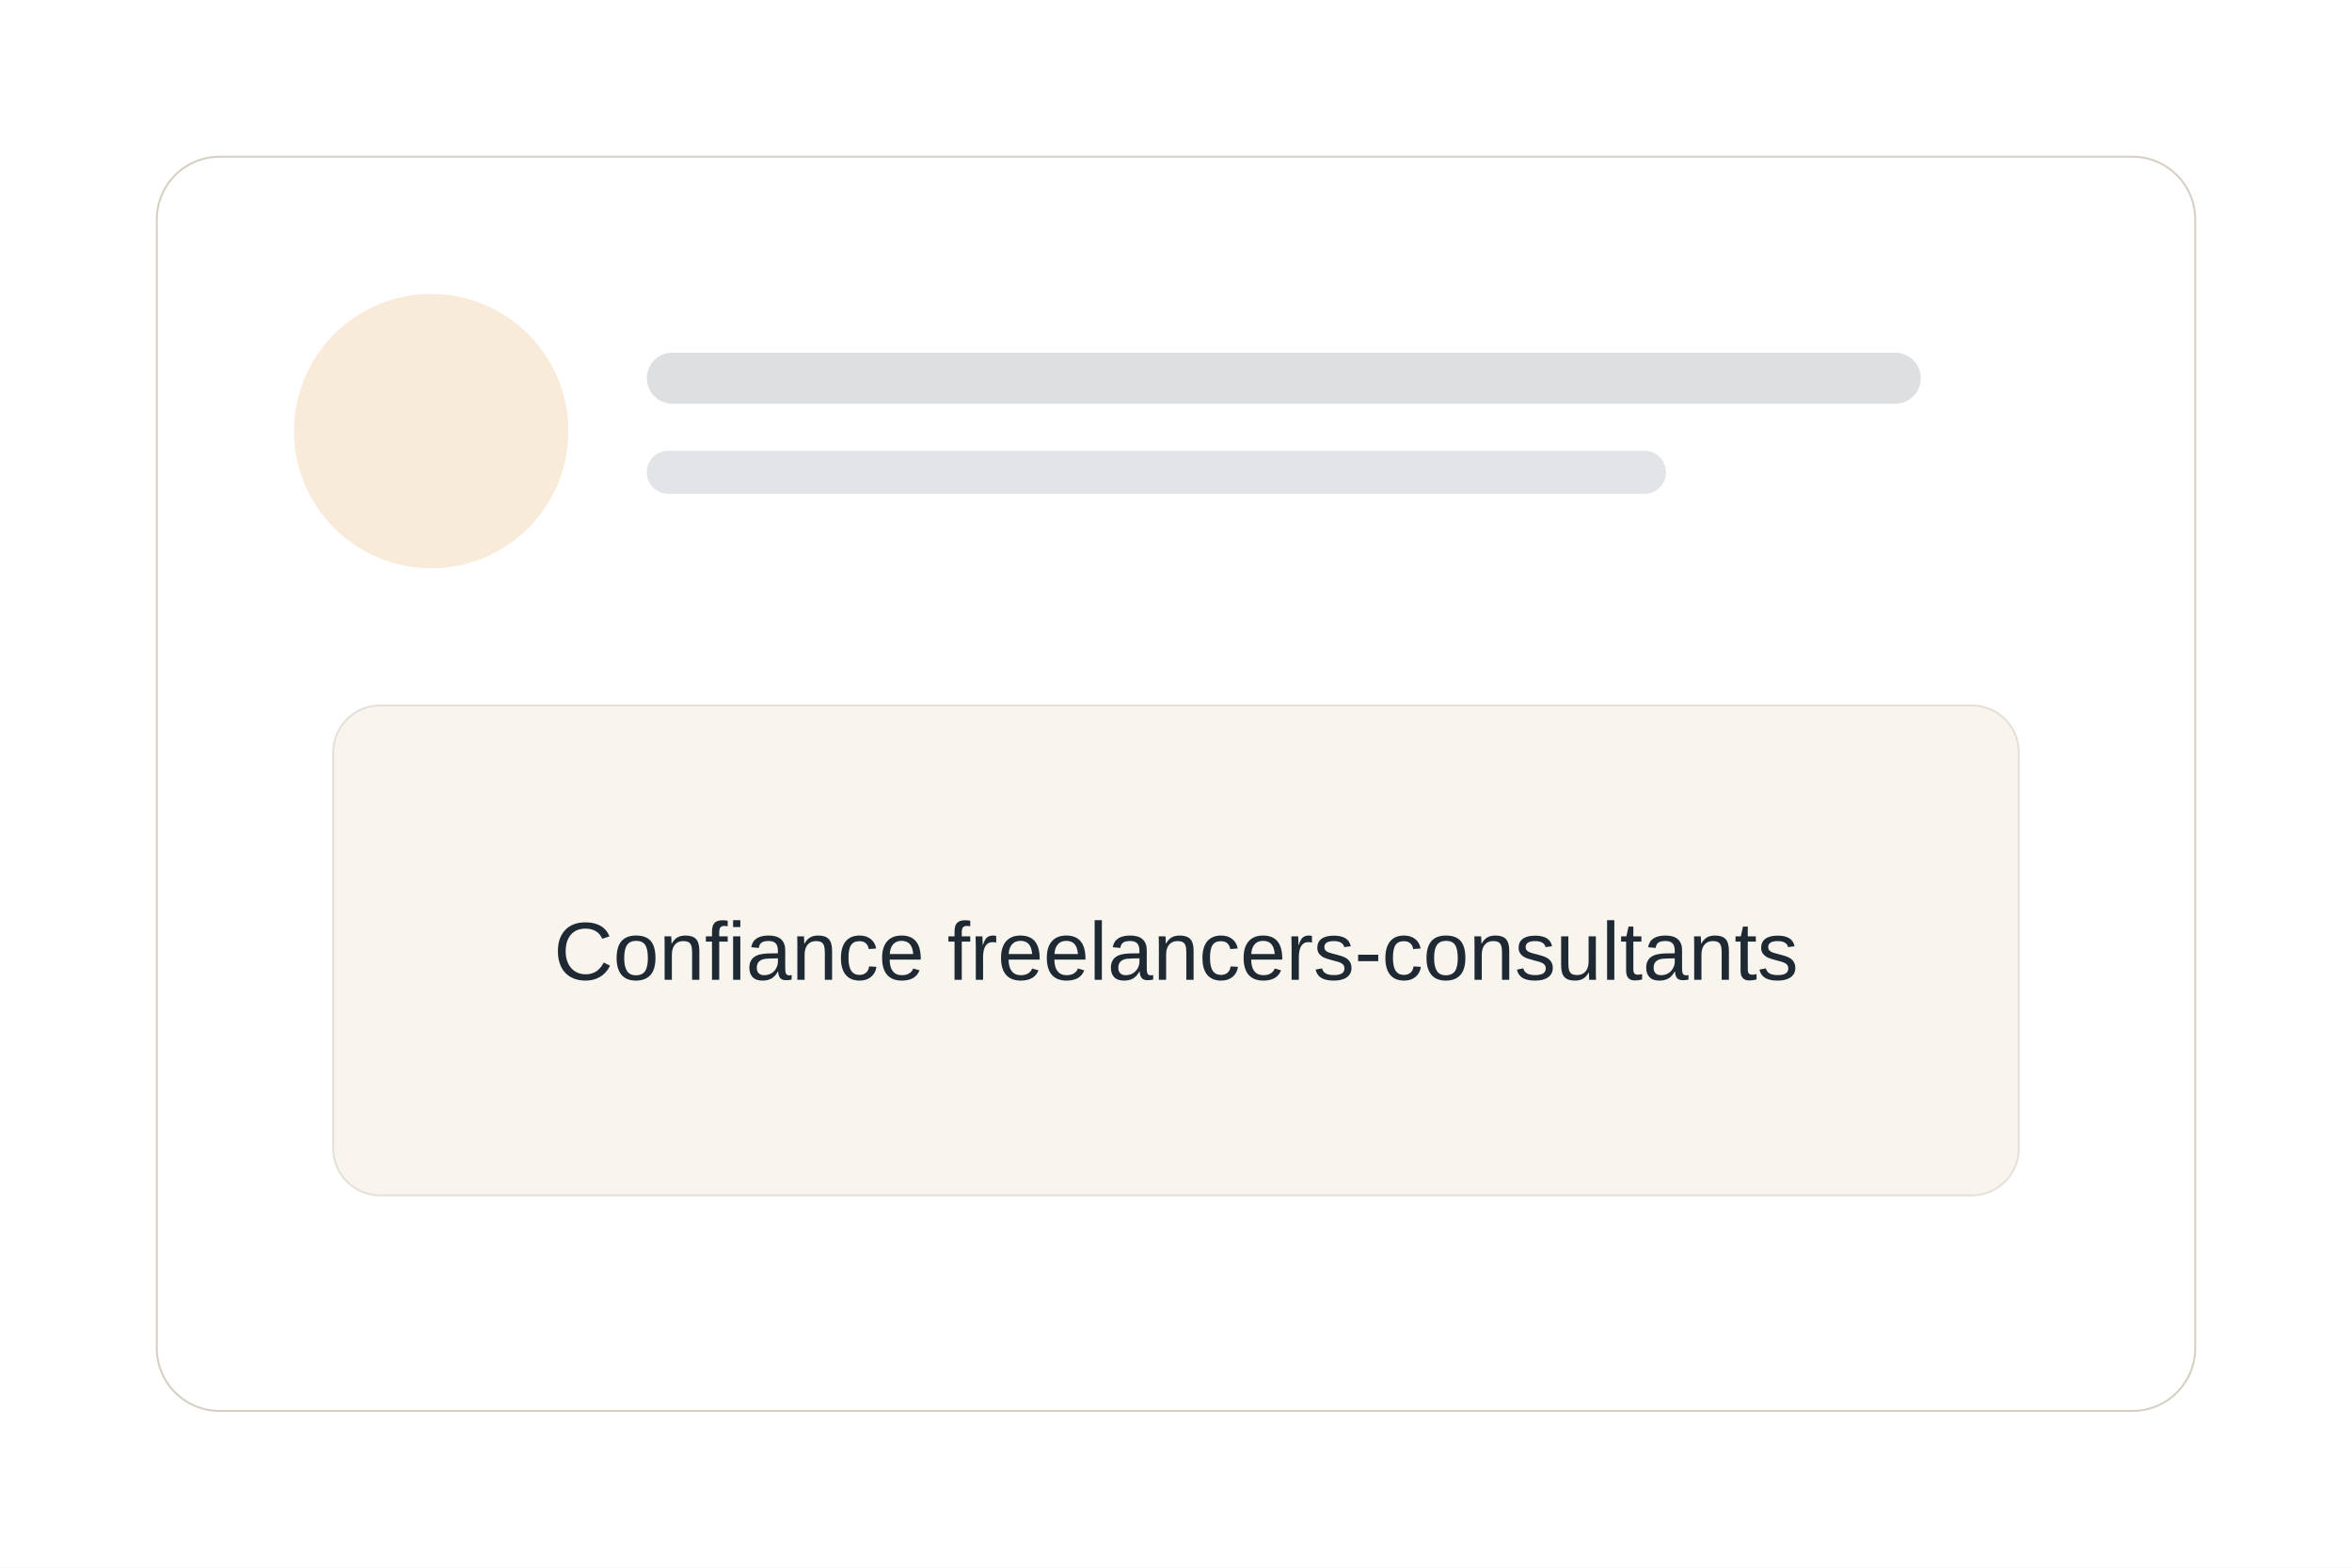
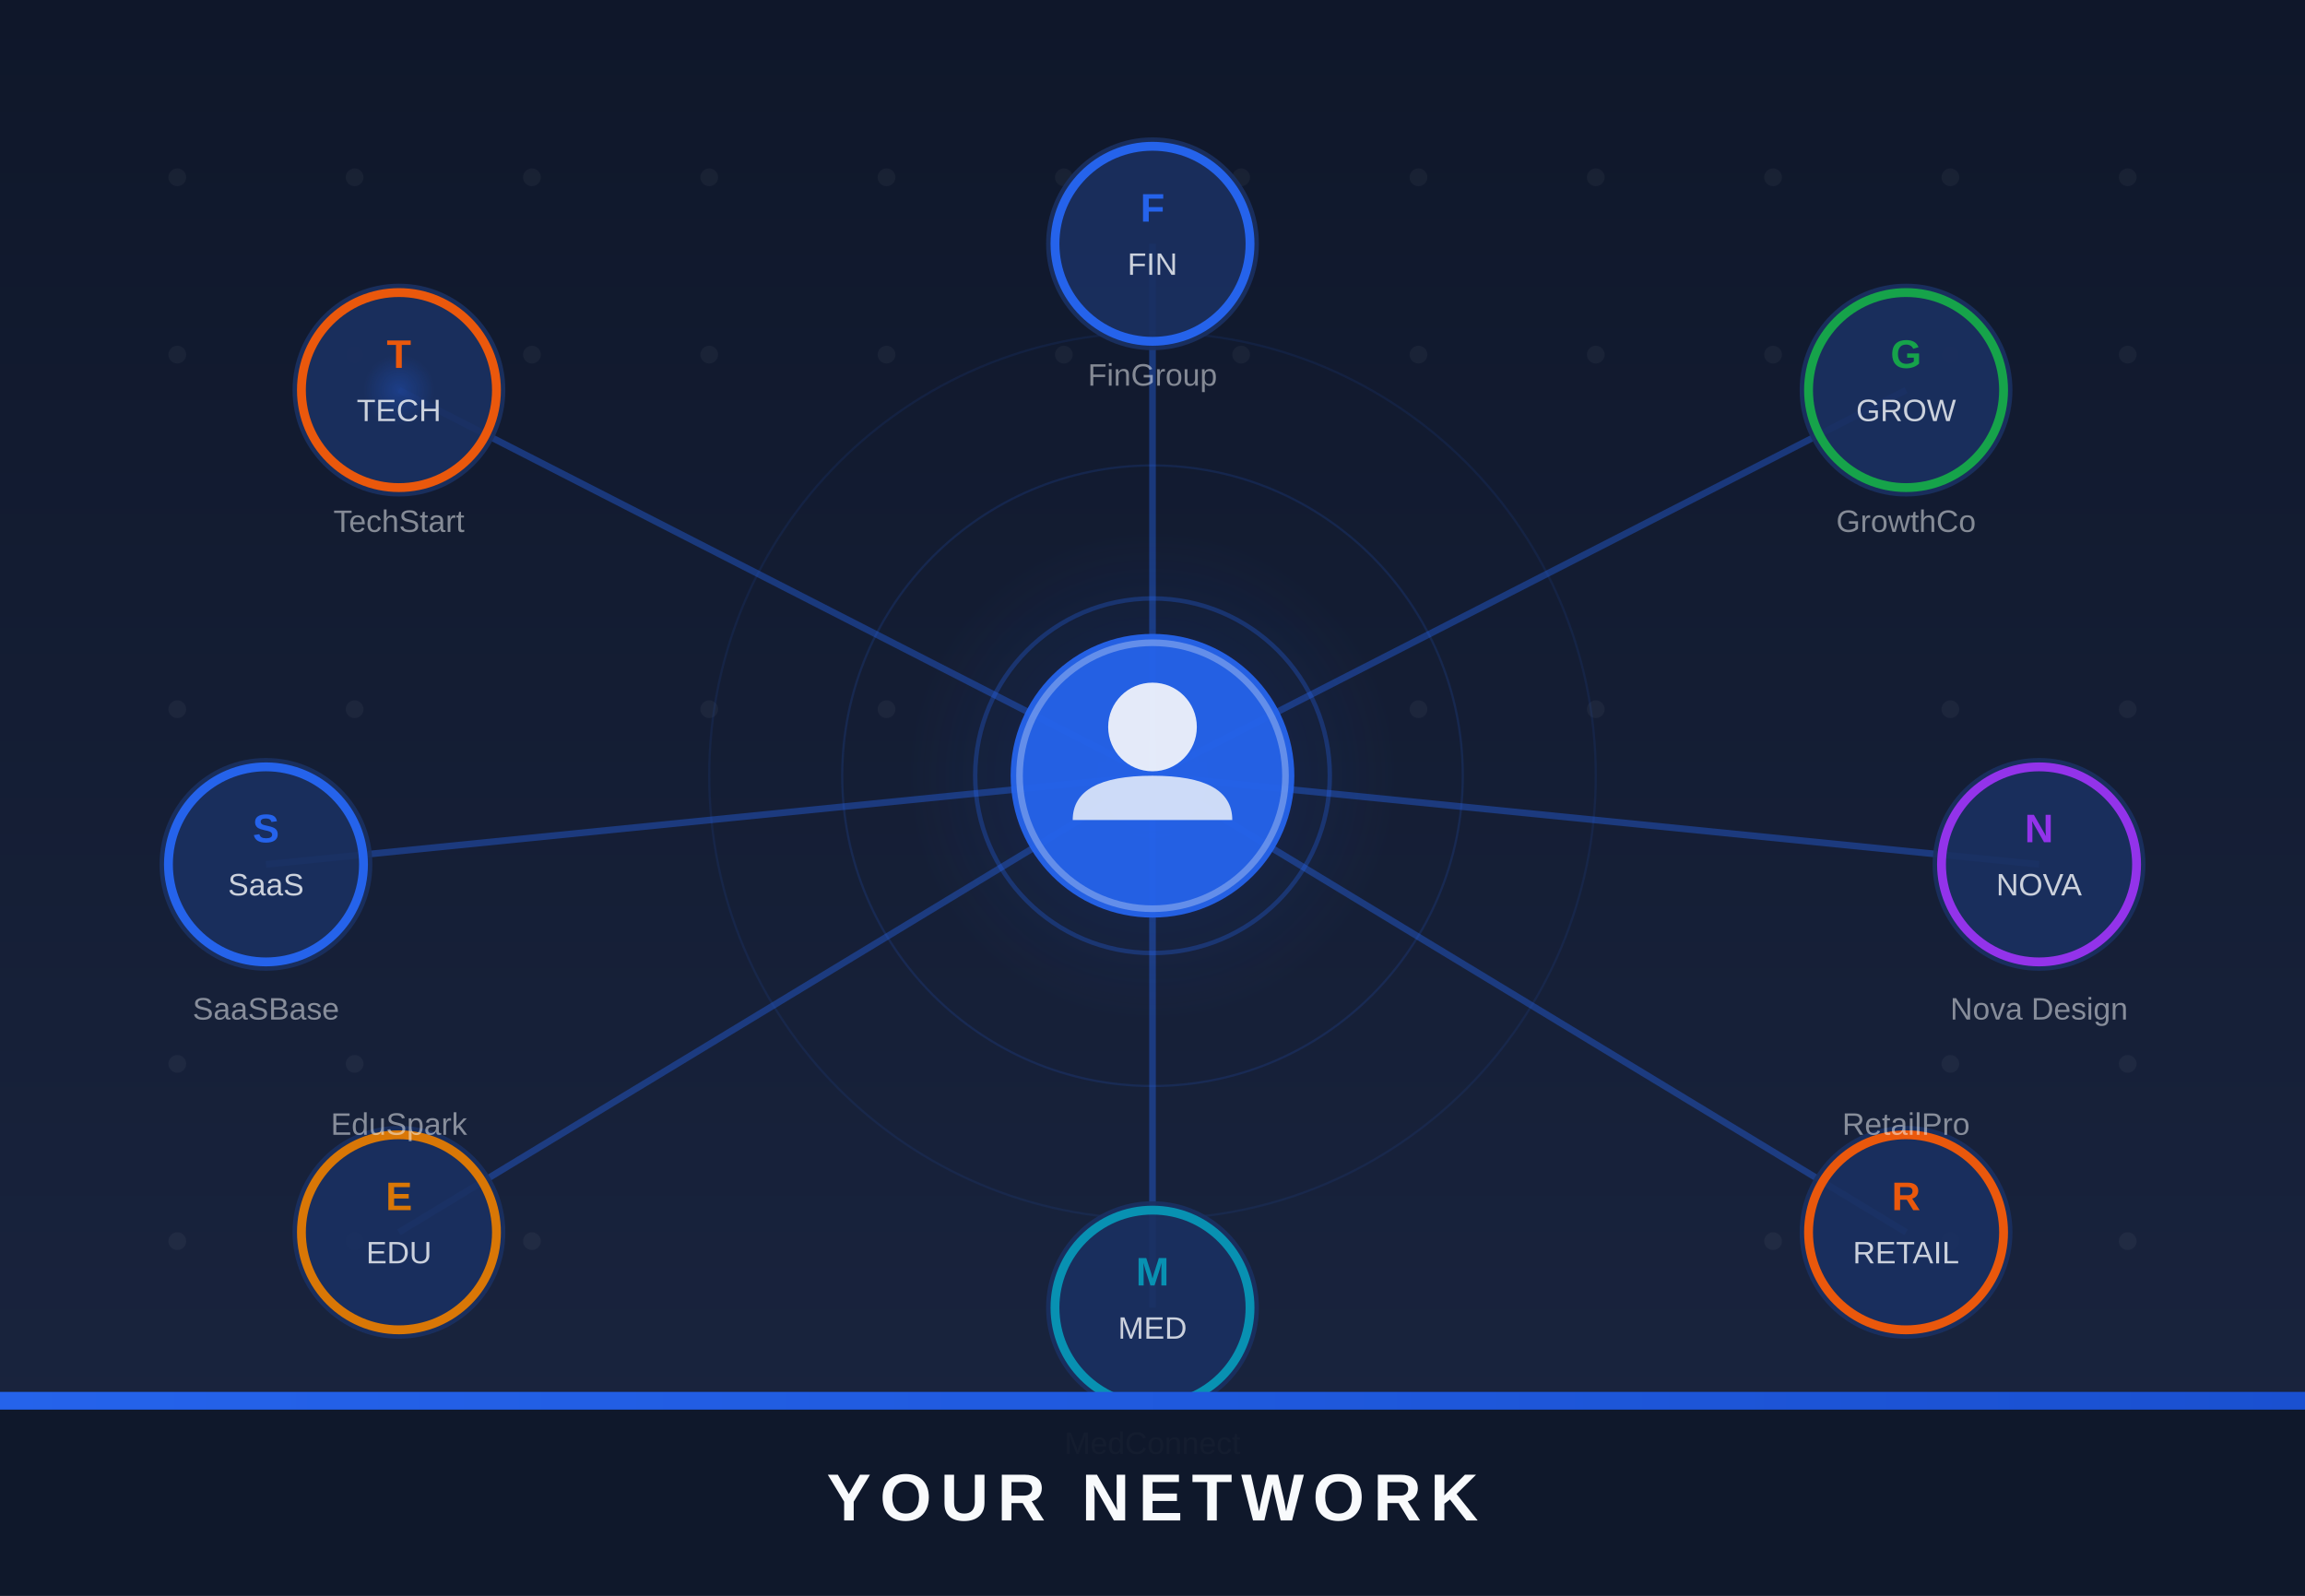
- <svg xmlns="http://www.w3.org/2000/svg" width="1200" height="800" viewBox="0 0 1200 800" role="img" aria-label="Confiance freelancers-consultants">
-   <rect width="1200" height="800" fill="#FFFFFF" />
-   <rect x="80" y="80" width="1040" height="640" rx="32" fill="#ffffff" stroke="#D6CFC4" />
-   <circle cx="220" cy="220" r="70" fill="#D97706" opacity="0.15" />
-   <rect x="330" y="180" width="650" height="26" rx="13" fill="#1F2933" opacity="0.15" />
-   <rect x="330" y="230" width="520" height="22" rx="11" fill="#5F6B7A" opacity="0.18" />
-   <rect x="170" y="360" width="860" height="250" rx="24" fill="#F8F5EF" stroke="#E5E0D8" />
-   <text x="600" y="500" text-anchor="middle" font-family="Arial, sans-serif" font-size="42" fill="#1F2933">Confiance freelancers-consultants</text>
+ <svg xmlns="http://www.w3.org/2000/svg" viewBox="0 0 520 360" font-family="Arial, sans-serif">
+   <defs>
+     <linearGradient id="bgG" x1="0" y1="0" x2="0" y2="1">
+       <stop offset="0%" stop-color="#0F172A" />
+       <stop offset="100%" stop-color="#1a2540" />
+     </linearGradient>
+     <linearGradient id="blueG" x1="0" y1="0" x2="1" y2="0">
+       <stop offset="0%" stop-color="#2563EB" />
+       <stop offset="100%" stop-color="#1a50d0" />
+     </linearGradient>
+     <radialGradient id="nodeGlow" cx="50%" cy="50%" r="50%">
+       <stop offset="0%" stop-color="#2563EB" stop-opacity="0.5" />
+       <stop offset="100%" stop-color="#2563EB" stop-opacity="0" />
+     </radialGradient>
+     <radialGradient id="centerGlow" cx="50%" cy="50%" r="50%">
+       <stop offset="0%" stop-color="#2563EB" stop-opacity="0.3" />
+       <stop offset="100%" stop-color="#2563EB" stop-opacity="0" />
+     </radialGradient>
+   </defs>
+   <rect width="520" height="360" fill="url(#bgG)" />
+   <g fill="#F8FAFC" opacity="0.04">
+     <circle cx="40" cy="40" r="2" />
+     <circle cx="80" cy="40" r="2" />
+     <circle cx="120" cy="40" r="2" />
+     <circle cx="160" cy="40" r="2" />
+     <circle cx="200" cy="40" r="2" />
+     <circle cx="240" cy="40" r="2" />
+     <circle cx="280" cy="40" r="2" />
+     <circle cx="320" cy="40" r="2" />
+     <circle cx="360" cy="40" r="2" />
+     <circle cx="400" cy="40" r="2" />
+     <circle cx="440" cy="40" r="2" />
+     <circle cx="480" cy="40" r="2" />
+     <circle cx="40" cy="80" r="2" />
+     <circle cx="80" cy="80" r="2" />
+     <circle cx="120" cy="80" r="2" />
+     <circle cx="160" cy="80" r="2" />
+     <circle cx="200" cy="80" r="2" />
+     <circle cx="240" cy="80" r="2" />
+     <circle cx="280" cy="80" r="2" />
+     <circle cx="320" cy="80" r="2" />
+     <circle cx="360" cy="80" r="2" />
+     <circle cx="400" cy="80" r="2" />
+     <circle cx="440" cy="80" r="2" />
+     <circle cx="480" cy="80" r="2" />
+     <circle cx="40" cy="160" r="2" />
+     <circle cx="80" cy="160" r="2" />
+     <circle cx="160" cy="160" r="2" />
+     <circle cx="200" cy="160" r="2" />
+     <circle cx="320" cy="160" r="2" />
+     <circle cx="360" cy="160" r="2" />
+     <circle cx="440" cy="160" r="2" />
+     <circle cx="480" cy="160" r="2" />
+     <circle cx="40" cy="240" r="2" />
+     <circle cx="80" cy="240" r="2" />
+     <circle cx="440" cy="240" r="2" />
+     <circle cx="480" cy="240" r="2" />
+     <circle cx="40" cy="280" r="2" />
+     <circle cx="80" cy="280" r="2" />
+     <circle cx="120" cy="280" r="2" />
+     <circle cx="400" cy="280" r="2" />
+     <circle cx="440" cy="280" r="2" />
+     <circle cx="480" cy="280" r="2" />
+   </g>
+   <g stroke="#2563EB" stroke-width="1.5" opacity="0.4">
+     <line x1="260" y1="175" x2="90" y2="88" />
+     <line x1="260" y1="175" x2="260" y2="55" />
+     <line x1="260" y1="175" x2="430" y2="88" />
+     <line x1="260" y1="175" x2="460" y2="195" />
+     <line x1="260" y1="175" x2="430" y2="278" />
+     <line x1="260" y1="175" x2="260" y2="295" />
+     <line x1="260" y1="175" x2="90" y2="278" />
+     <line x1="260" y1="175" x2="60" y2="195" />
+   </g>
+   <circle cx="260" cy="175" r="55" fill="url(#centerGlow)" opacity="0.5" />
+   <circle cx="260" cy="175" r="40" fill="none" stroke="#2563EB" stroke-width="1" opacity="0.3" />
+   <circle cx="260" cy="175" r="70" fill="none" stroke="#2563EB" stroke-width="0.5" opacity="0.15" />
+   <circle cx="260" cy="175" r="100" fill="none" stroke="#2563EB" stroke-width="0.5" opacity="0.1" />
+   <circle cx="260" cy="175" r="32" fill="#2563EB" opacity="0.95" />
+   <circle cx="260" cy="175" r="30" fill="none" stroke="#F8FAFC" stroke-width="1.5" opacity="0.3" />
+   <circle cx="260" cy="164" r="10" fill="#F8FAFC" opacity="0.9" />
+   <path d="M242 185 Q242 175 260 175 Q278 175 278 185" fill="#F8FAFC" opacity="0.8" />
+   <circle cx="90" cy="88" r="24" fill="#1a3060" opacity="0.9" />
+   <circle cx="90" cy="88" r="22" fill="none" stroke="#EA580C" stroke-width="2" />
+   <circle cx="90" cy="88" r="8" fill="url(#nodeGlow)" opacity="0.6" />
+   <text x="90" y="83" text-anchor="middle" font-size="9" fill="#EA580C" font-weight="bold">T</text>
+   <text x="90" y="95" text-anchor="middle" font-size="7" fill="#F8FAFC" opacity="0.8">TECH</text>
+   <text x="90" y="120" text-anchor="middle" font-size="7" fill="#F8FAFC" opacity="0.5">TechStart</text>
+   <circle cx="260" cy="55" r="24" fill="#1a3060" opacity="0.9" />
+   <circle cx="260" cy="55" r="22" fill="none" stroke="#2563EB" stroke-width="2" />
+   <text x="260" y="50" text-anchor="middle" font-size="9" fill="#2563EB" font-weight="bold">F</text>
+   <text x="260" y="62" text-anchor="middle" font-size="7" fill="#F8FAFC" opacity="0.8">FIN</text>
+   <text x="260" y="87" text-anchor="middle" font-size="7" fill="#F8FAFC" opacity="0.5">FinGroup</text>
+   <circle cx="430" cy="88" r="24" fill="#1a3060" opacity="0.9" />
+   <circle cx="430" cy="88" r="22" fill="none" stroke="#16a34a" stroke-width="2" />
+   <text x="430" y="83" text-anchor="middle" font-size="9" fill="#16a34a" font-weight="bold">G</text>
+   <text x="430" y="95" text-anchor="middle" font-size="7" fill="#F8FAFC" opacity="0.8">GROW</text>
+   <text x="430" y="120" text-anchor="middle" font-size="7" fill="#F8FAFC" opacity="0.5">GrowthCo</text>
+   <circle cx="460" cy="195" r="24" fill="#1a3060" opacity="0.9" />
+   <circle cx="460" cy="195" r="22" fill="none" stroke="#9333ea" stroke-width="2" />
+   <text x="460" y="190" text-anchor="middle" font-size="9" fill="#9333ea" font-weight="bold">N</text>
+   <text x="460" y="202" text-anchor="middle" font-size="7" fill="#F8FAFC" opacity="0.8">NOVA</text>
+   <text x="460" y="230" text-anchor="middle" font-size="7" fill="#F8FAFC" opacity="0.5">Nova Design</text>
+   <circle cx="430" cy="278" r="24" fill="#1a3060" opacity="0.9" />
+   <circle cx="430" cy="278" r="22" fill="none" stroke="#EA580C" stroke-width="2" />
+   <text x="430" y="273" text-anchor="middle" font-size="9" fill="#EA580C" font-weight="bold">R</text>
+   <text x="430" y="285" text-anchor="middle" font-size="7" fill="#F8FAFC" opacity="0.8">RETAIL</text>
+   <text x="430" y="256" text-anchor="middle" font-size="7" fill="#F8FAFC" opacity="0.5">RetailPro</text>
+   <circle cx="260" cy="295" r="24" fill="#1a3060" opacity="0.9" />
+   <circle cx="260" cy="295" r="22" fill="none" stroke="#0891b2" stroke-width="2" />
+   <text x="260" y="290" text-anchor="middle" font-size="9" fill="#0891b2" font-weight="bold">M</text>
+   <text x="260" y="302" text-anchor="middle" font-size="7" fill="#F8FAFC" opacity="0.8">MED</text>
+   <text x="260" y="328" text-anchor="middle" font-size="7" fill="#F8FAFC" opacity="0.5">MedConnect</text>
+   <circle cx="90" cy="278" r="24" fill="#1a3060" opacity="0.9" />
+   <circle cx="90" cy="278" r="22" fill="none" stroke="#d97706" stroke-width="2" />
+   <text x="90" y="273" text-anchor="middle" font-size="9" fill="#d97706" font-weight="bold">E</text>
+   <text x="90" y="285" text-anchor="middle" font-size="7" fill="#F8FAFC" opacity="0.8">EDU</text>
+   <text x="90" y="256" text-anchor="middle" font-size="7" fill="#F8FAFC" opacity="0.5">EduSpark</text>
+   <circle cx="60" cy="195" r="24" fill="#1a3060" opacity="0.9" />
+   <circle cx="60" cy="195" r="22" fill="none" stroke="#2563EB" stroke-width="2" />
+   <text x="60" y="190" text-anchor="middle" font-size="9" fill="#2563EB" font-weight="bold">S</text>
+   <text x="60" y="202" text-anchor="middle" font-size="7" fill="#F8FAFC" opacity="0.8">SaaS</text>
+   <text x="60" y="230" text-anchor="middle" font-size="7" fill="#F8FAFC" opacity="0.5">SaaSBase</text>
+   <rect x="0" y="316" width="520" height="44" fill="#0F172A" opacity="0.95" />
+   <rect x="0" y="314" width="520" height="4" fill="url(#blueG)" />
+   <text x="260" y="343" text-anchor="middle" font-size="15" fill="#F8FAFC" font-weight="bold" letter-spacing="2">YOUR NETWORK</text>
</svg>
